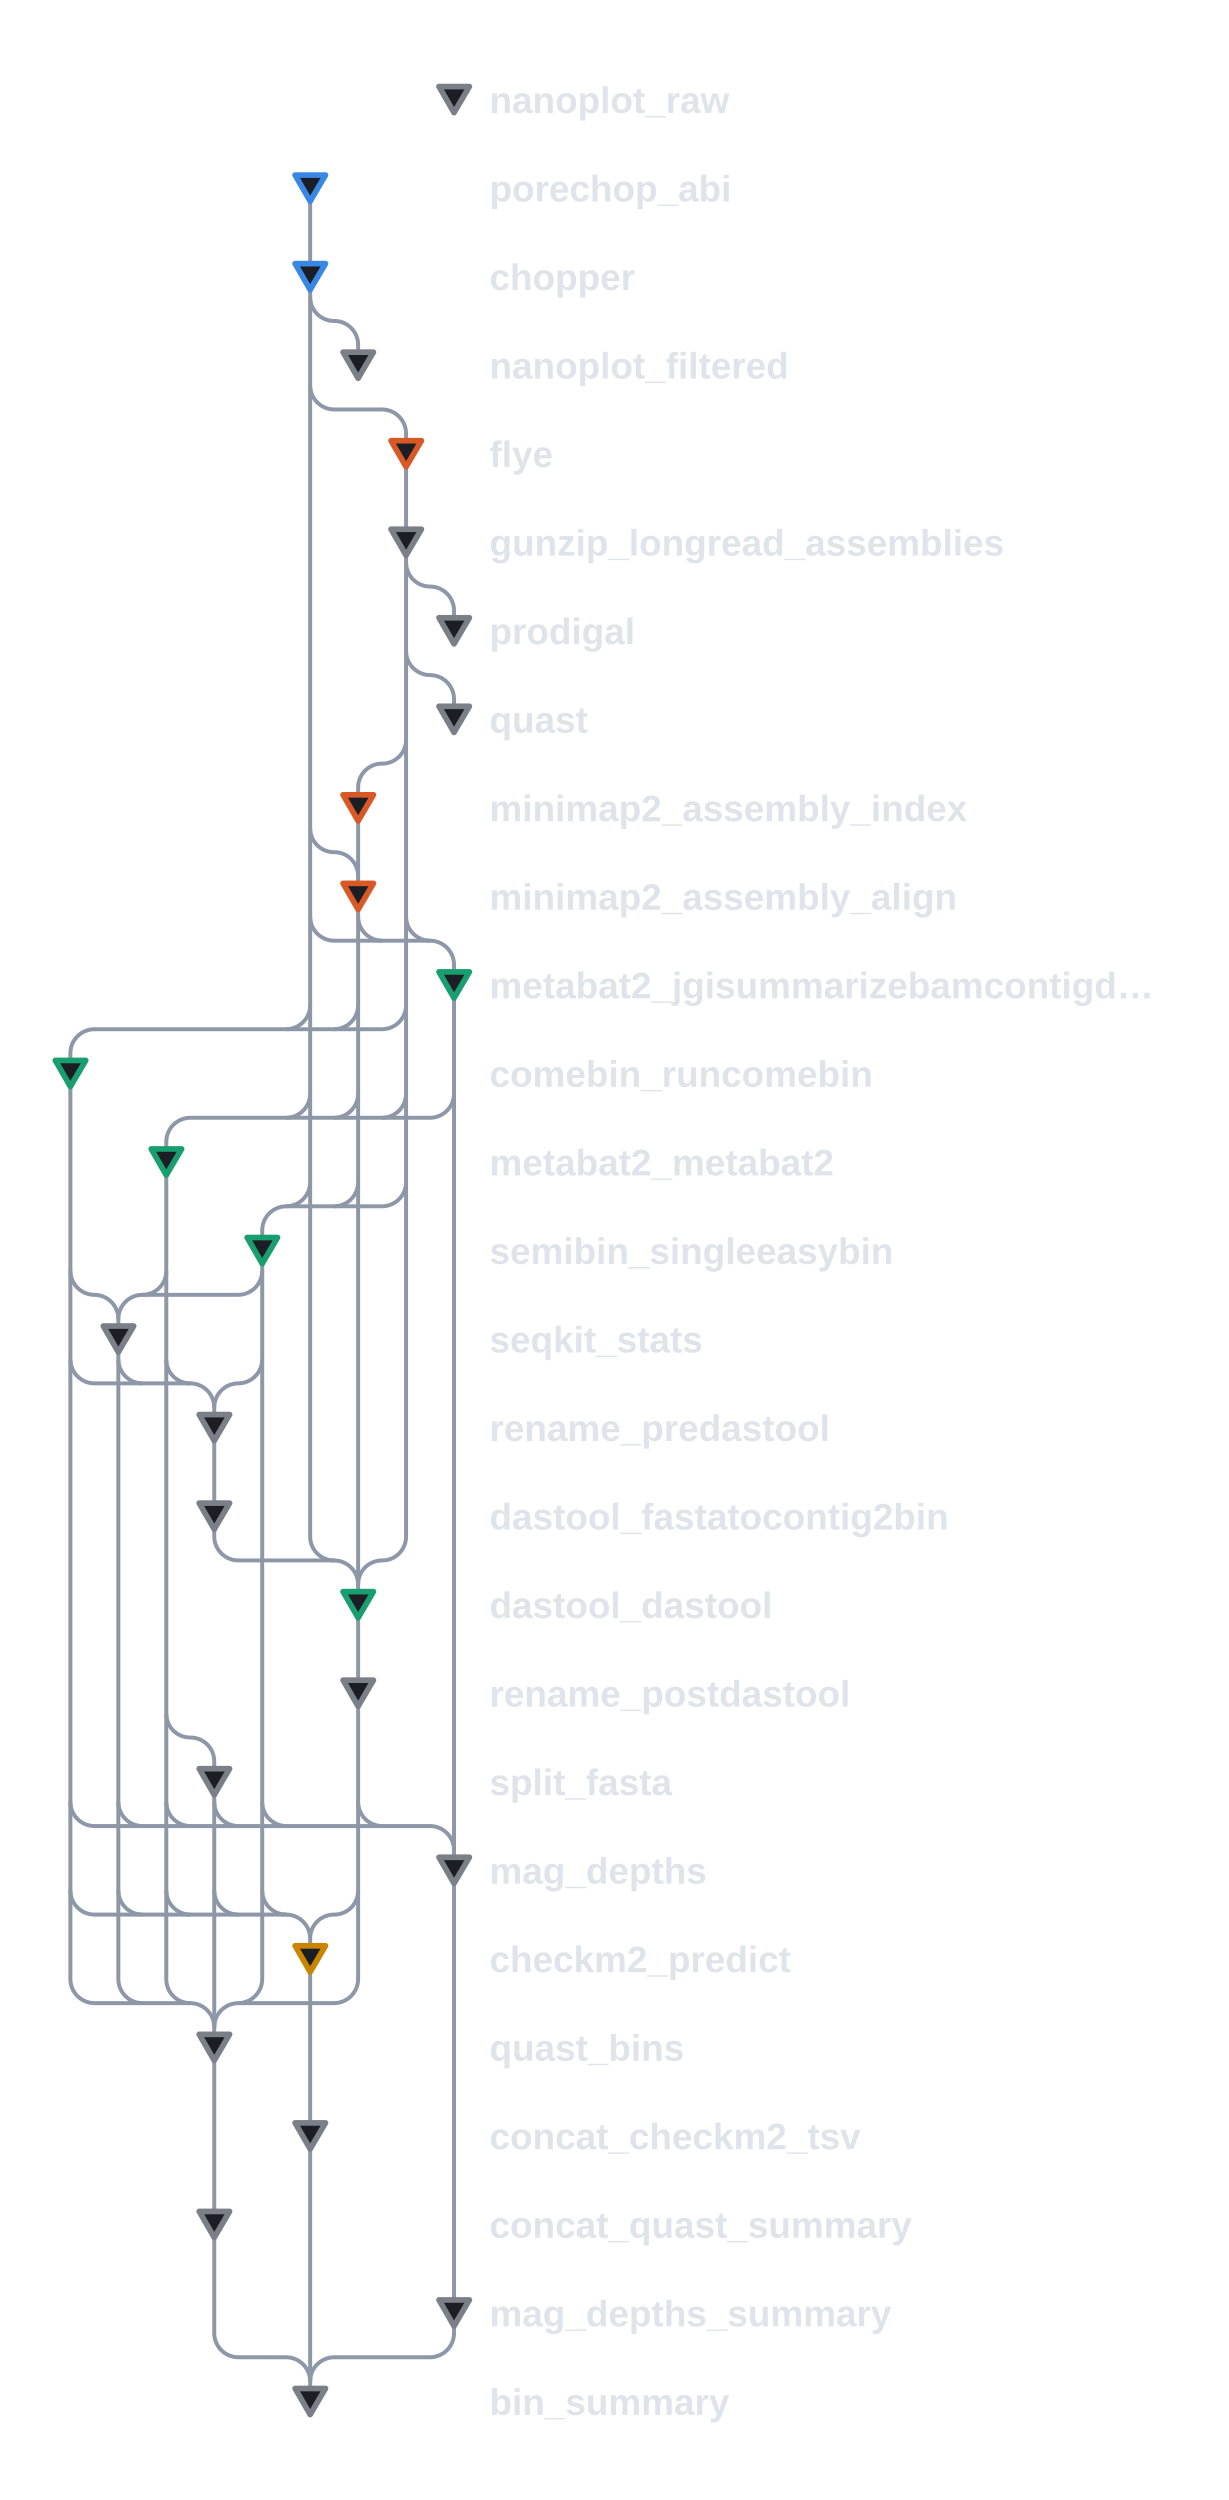
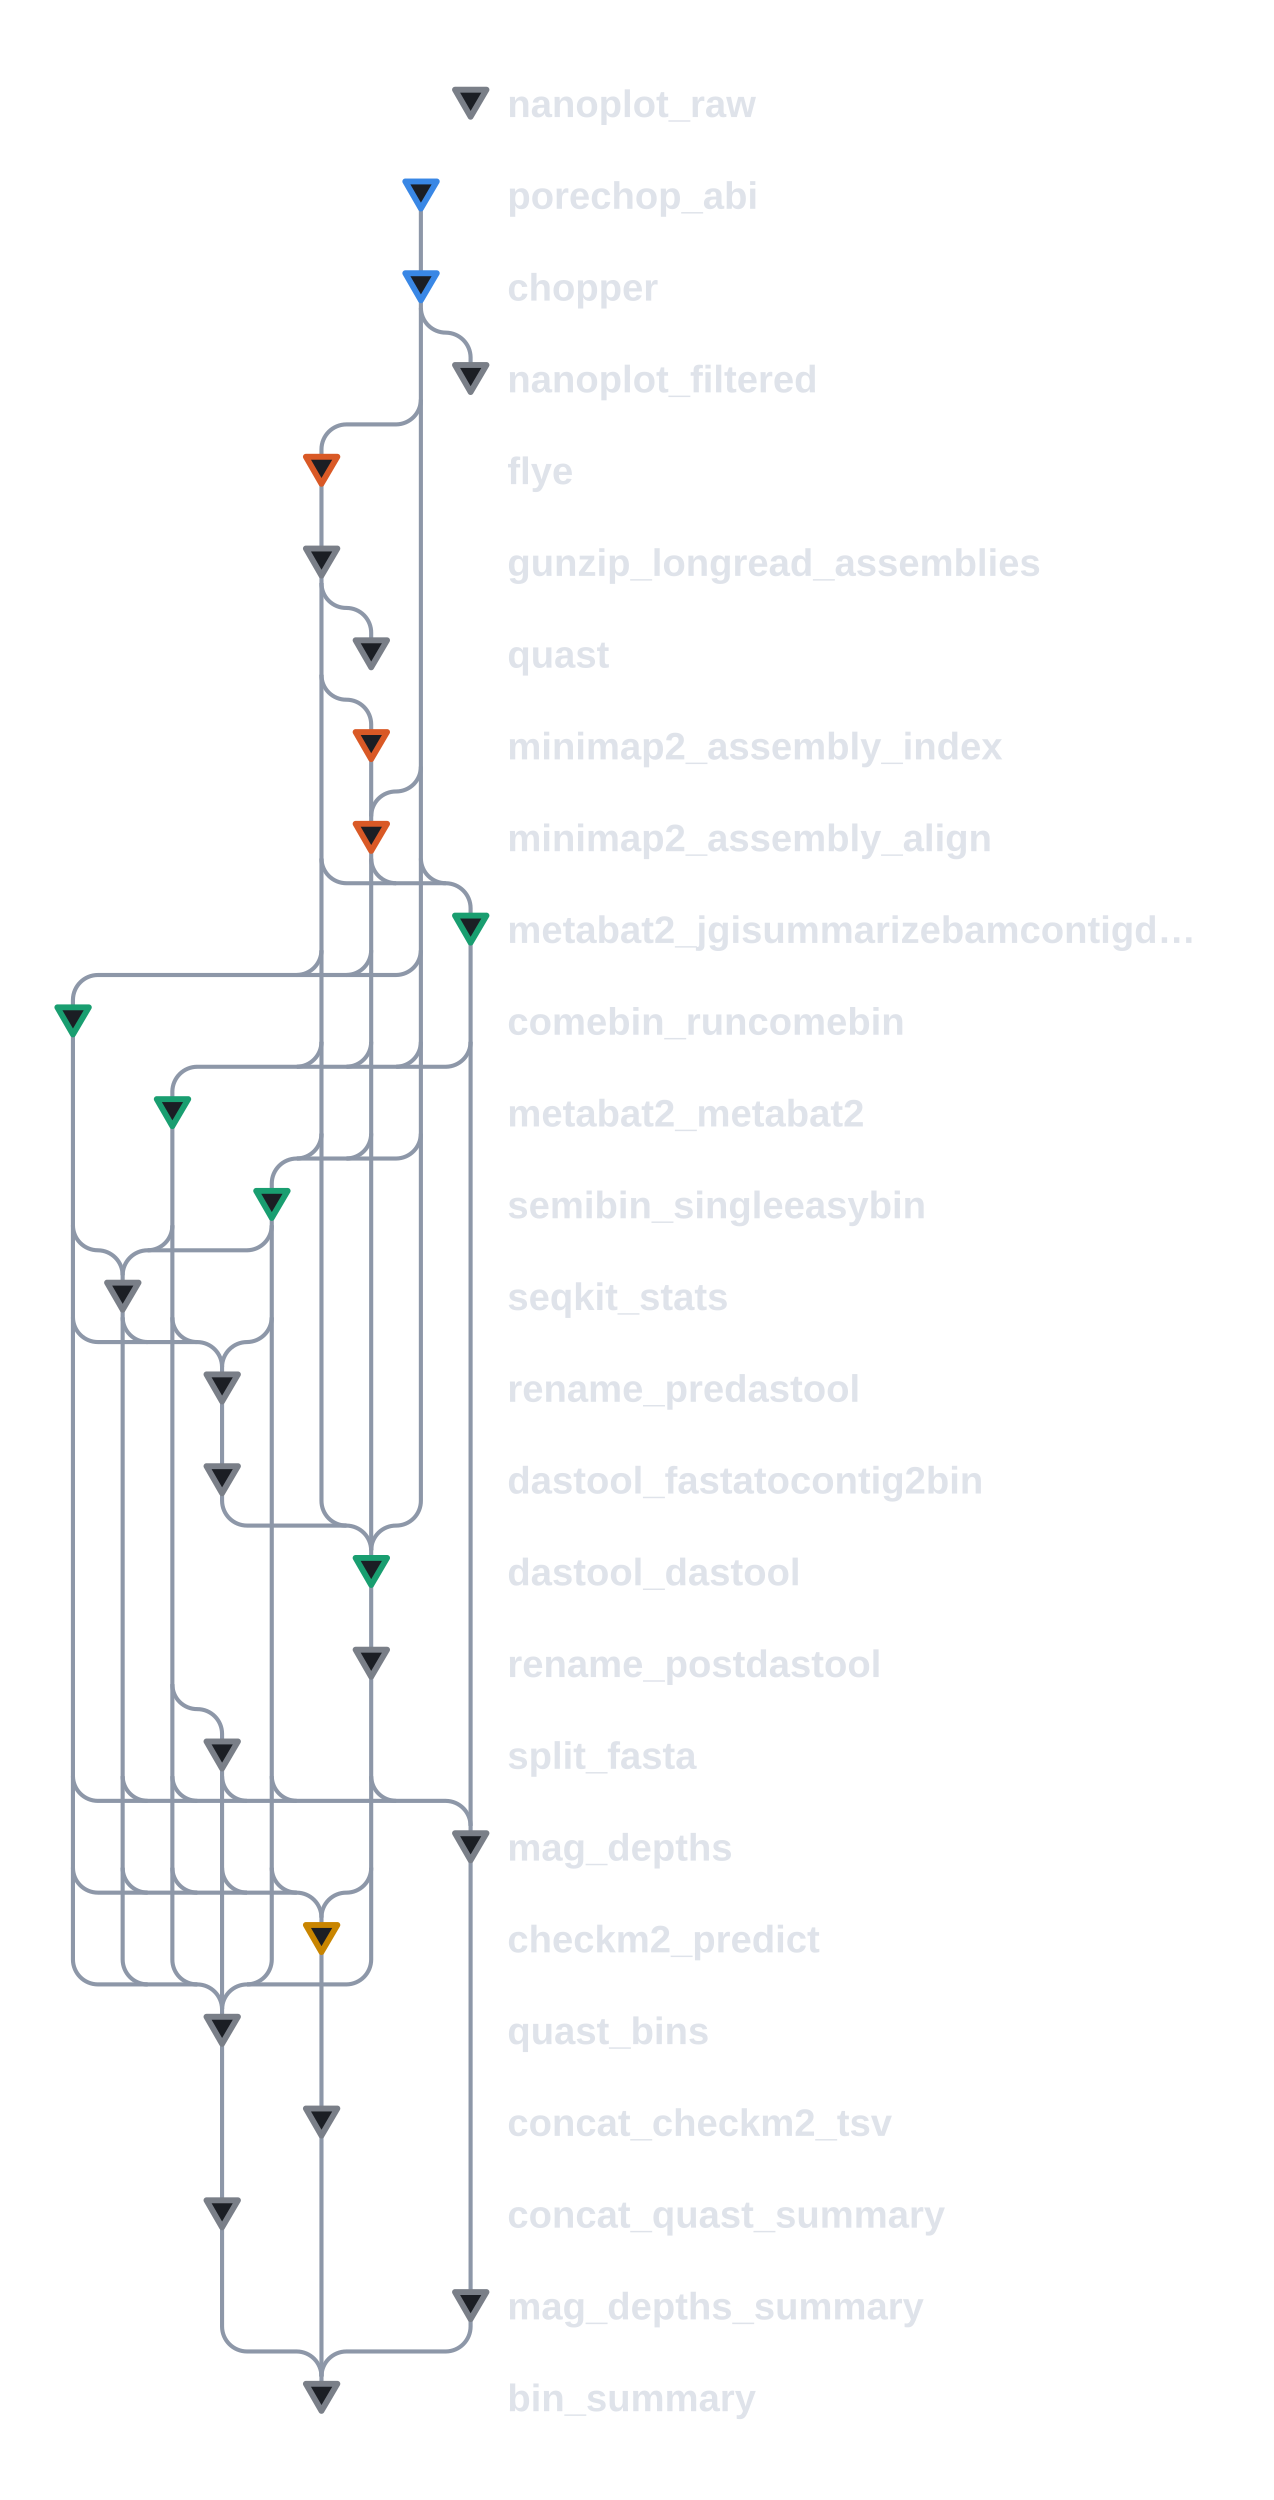
- <svg xmlns="http://www.w3.org/2000/svg" width="433" height="881" viewBox="0 0 433 881">
+ <svg xmlns="http://www.w3.org/2000/svg" width="433" height="850" viewBox="0 0 433 850">
  <g fill="none" stroke="#8D97A8" stroke-width="1.4" stroke-linejoin="round" stroke-linecap="butt">
-     <path d="M 109.3,70.9 L 109.3,92.9" />
-     <path d="M 109.3,102.1 L 109.3,104.7 L 109.3,135.8 L 109.3,291.9 L 109.3,323.1 L 109.3,354.2 L 109.3,385.4 L 109.3,416.6 L 109.3,541.5 A 8.4,8.4 0 0 0 117.8,549.9" />
-     <path d="M 109.3,685.7 L 109.3,683.1 A 8.5,8.5 0 0 0 100.9,674.7 L 84.0,674.7 L 67.1,674.7 L 50.2,674.7 L 33.3,674.7 A 8.5,8.5 0 0 1 24.8,666.2" />
-     <path d="M 109.3,694.9 L 109.3,748.1" />
-     <path d="M 109.3,757.3 L 109.3,839.1 L 109.3,841.7" />
-     <path d="M 126.2,124.1 L 126.2,121.5 A 8.4,8.4 0 0 0 117.8,113.1 A 8.4,8.4 0 0 1 109.3,104.7" />
-     <path d="M 126.2,280.1 L 126.2,277.6 A 8.4,8.4 0 0 1 134.7,269.1 A 8.4,8.4 0 0 0 143.1,260.6" />
-     <path d="M 126.2,289.3 L 126.2,308.8 L 126.2,311.3" />
-     <path d="M 126.2,320.5 L 126.2,323.1 L 126.2,354.2 L 126.2,385.4 L 126.2,416.6 L 126.2,558.4 L 126.2,560.9" />
-     <path d="M 126.2,570.1 L 126.2,592.1" />
-     <path d="M 126.2,601.3 L 126.2,635.0 L 126.2,666.2 L 126.2,697.5 A 8.5,8.5 0 0 1 117.8,705.9 L 84.0,705.9 A 8.5,8.5 0 0 0 75.5,714.4" />
-     <path d="M 143.1,155.3 L 143.1,152.8 A 8.5,8.5 0 0 0 134.7,144.3 L 117.8,144.3 A 8.5,8.5 0 0 1 109.3,135.8" />
-     <path d="M 143.1,164.5 L 143.1,186.5" />
-     <path d="M 143.1,195.7 L 143.1,198.2 L 143.1,229.4 L 143.1,260.6 L 143.1,323.1 L 143.1,354.2 L 143.1,385.4 L 143.1,416.6 L 143.1,541.5 A 8.4,8.4 0 0 1 134.7,549.9 A 8.4,8.4 0 0 0 126.2,558.4" />
-     <path d="M 160.0,217.7 L 160.0,215.2 A 8.5,8.5 0 0 0 151.6,206.7 A 8.5,8.5 0 0 1 143.1,198.2" />
-     <path d="M 160.0,248.9 L 160.0,246.3 A 8.5,8.5 0 0 0 151.6,237.9 A 8.5,8.5 0 0 1 143.1,229.4" />
-     <path d="M 160.0,342.5 L 160.0,339.9 A 8.5,8.5 0 0 0 151.6,331.5 L 134.7,331.5 L 117.8,331.5 A 8.5,8.5 0 0 1 109.3,323.1" />
-     <path d="M 160.0,351.7 L 160.0,385.4 L 160.0,652.0 L 160.0,654.5" />
-     <path d="M 160.0,663.7 L 160.0,810.5" />
-     <path d="M 160.0,819.7 L 160.0,822.2 A 8.5,8.5 0 0 1 151.6,830.7 L 117.8,830.7 A 8.5,8.5 0 0 0 109.3,839.1" />
-     <path d="M 24.8,373.7 L 24.8,371.1 A 8.5,8.5 0 0 1 33.3,362.7 L 100.9,362.7 L 117.8,362.7 L 134.7,362.7 A 8.5,8.5 0 0 0 143.1,354.2" />
-     <path d="M 24.8,382.9 L 24.8,447.9 L 24.8,479.1 L 24.8,635.0 L 24.8,666.2 L 24.8,697.5 A 8.5,8.5 0 0 0 33.3,705.9 L 50.2,705.9 L 67.1,705.9 A 8.5,8.5 0 0 1 75.5,714.4" />
-     <path d="M 58.6,404.9 L 58.6,402.4 A 8.5,8.5 0 0 1 67.1,393.9 L 100.9,393.9 L 117.8,393.9 L 134.7,393.9 L 151.6,393.9 A 8.5,8.5 0 0 0 160.0,385.4" />
-     <path d="M 58.6,414.1 L 58.6,447.9 L 58.6,479.1 L 58.6,603.9 L 58.6,635.0 L 58.6,666.2 L 58.6,697.5 A 8.4,8.4 0 0 0 67.1,705.9" />
-     <path d="M 92.4,436.1 L 92.4,433.6 A 8.5,8.5 0 0 1 100.9,425.1 L 117.8,425.1 L 134.7,425.1 A 8.5,8.5 0 0 0 143.1,416.6" />
-     <path d="M 92.4,445.3 L 92.4,447.9 L 92.4,479.1 L 92.4,635.0 L 92.4,666.2 L 92.4,697.5 A 8.5,8.5 0 0 1 84.0,705.9" />
-     <path d="M 41.7,467.3 L 41.7,464.8 A 8.5,8.5 0 0 0 33.3,456.3 A 8.5,8.5 0 0 1 24.8,447.9" />
-     <path d="M 41.7,476.5 L 41.7,479.1 L 41.7,635.0 L 41.7,666.2 L 41.7,697.5 A 8.5,8.5 0 0 0 50.2,705.9" />
-     <path d="M 75.5,498.5 L 75.5,495.9 A 8.5,8.5 0 0 0 67.1,487.5 L 50.2,487.5 L 33.3,487.5 A 8.5,8.5 0 0 1 24.8,479.1" />
-     <path d="M 75.5,507.7 L 75.5,529.7" />
-     <path d="M 75.5,538.9 L 75.5,541.5 A 8.5,8.5 0 0 0 84.0,549.9 L 117.8,549.9 A 8.5,8.5 0 0 1 126.2,558.4" />
-     <path d="M 75.5,623.3 L 75.5,620.8 A 8.4,8.4 0 0 0 67.1,612.3 A 8.4,8.4 0 0 1 58.6,603.9" />
-     <path d="M 75.5,632.5 L 75.5,635.0 L 75.5,666.2 L 75.5,714.4 L 75.5,716.9" />
-     <path d="M 75.5,726.1 L 75.5,779.3" />
-     <path d="M 75.5,788.5 L 75.5,822.2 A 8.5,8.5 0 0 0 84.0,830.7 L 100.9,830.7 A 8.5,8.5 0 0 1 109.3,839.1" />
-     <path d="M 109.3,291.9 A 8.4,8.4 0 0 0 117.8,300.3 A 8.4,8.4 0 0 1 126.2,308.8" />
+     <path d="M 143.1,70.9 L 143.1,92.9" />
+     <path d="M 143.1,102.1 L 143.1,104.7 L 143.1,135.8 L 143.1,260.6 L 143.1,291.9 L 143.1,323.1 L 143.1,354.2 L 143.1,385.4 L 143.1,510.2 A 8.4,8.4 0 0 1 134.7,518.7 A 8.4,8.4 0 0 0 126.2,527.1" />
+     <path d="M 160.0,124.1 L 160.0,121.5 A 8.5,8.5 0 0 0 151.6,113.1 A 8.5,8.5 0 0 1 143.1,104.7" />
+     <path d="M 160.0,311.3 L 160.0,308.8 A 8.5,8.5 0 0 0 151.6,300.3 L 134.7,300.3 L 117.8,300.3 A 8.5,8.5 0 0 1 109.3,291.9" />
+     <path d="M 160.0,320.5 L 160.0,354.2 L 160.0,620.8 L 160.0,623.3" />
+     <path d="M 160.0,632.5 L 160.0,779.3" />
+     <path d="M 160.0,788.5 L 160.0,791.0 A 8.5,8.5 0 0 1 151.6,799.5 L 117.8,799.5 A 8.5,8.5 0 0 0 109.3,808.0" />
+     <path d="M 109.3,155.3 L 109.3,152.8 A 8.5,8.5 0 0 1 117.8,144.3 L 134.7,144.3 A 8.5,8.5 0 0 0 143.1,135.8" />
+     <path d="M 109.3,164.5 L 109.3,186.5" />
+     <path d="M 109.3,195.7 L 109.3,198.2 L 109.3,229.4 L 109.3,291.9 L 109.3,323.1 L 109.3,354.2 L 109.3,385.4 L 109.3,510.2 A 8.4,8.4 0 0 0 117.8,518.7" />
+     <path d="M 109.3,654.5 L 109.3,652.0 A 8.5,8.5 0 0 0 100.9,643.5 L 84.0,643.5 L 67.1,643.5 L 50.2,643.5 L 33.3,643.5 A 8.5,8.5 0 0 1 24.8,635.0" />
+     <path d="M 109.3,663.7 L 109.3,716.9" />
+     <path d="M 109.3,726.1 L 109.3,808.0 L 109.3,810.5" />
+     <path d="M 126.2,217.7 L 126.2,215.2 A 8.4,8.4 0 0 0 117.8,206.7 A 8.4,8.4 0 0 1 109.3,198.2" />
+     <path d="M 126.2,248.9 L 126.2,246.3 A 8.4,8.4 0 0 0 117.8,237.9 A 8.4,8.4 0 0 1 109.3,229.4" />
+     <path d="M 126.2,258.1 L 126.2,277.6 L 126.2,280.1" />
+     <path d="M 126.2,289.3 L 126.2,291.9 L 126.2,323.1 L 126.2,354.2 L 126.2,385.4 L 126.2,527.1 L 126.2,529.7" />
+     <path d="M 126.2,538.9 L 126.2,560.9" />
+     <path d="M 126.2,570.1 L 126.2,603.9 L 126.2,635.0 L 126.2,666.2 A 8.5,8.5 0 0 1 117.8,674.7 L 84.0,674.7 A 8.5,8.5 0 0 0 75.5,683.1" />
+     <path d="M 24.8,342.5 L 24.8,339.9 A 8.5,8.5 0 0 1 33.3,331.5 L 100.9,331.5 L 117.8,331.5 L 134.7,331.5 A 8.5,8.5 0 0 0 143.1,323.1" />
+     <path d="M 24.8,351.7 L 24.8,416.6 L 24.8,447.9 L 24.8,603.9 L 24.8,635.0 L 24.8,666.2 A 8.5,8.5 0 0 0 33.3,674.7 L 50.2,674.7 L 67.1,674.7 A 8.5,8.5 0 0 1 75.5,683.1" />
+     <path d="M 58.6,373.7 L 58.6,371.1 A 8.5,8.5 0 0 1 67.1,362.7 L 100.9,362.7 L 117.8,362.7 L 134.7,362.7 L 151.6,362.7 A 8.5,8.5 0 0 0 160.0,354.2" />
+     <path d="M 58.6,382.9 L 58.6,416.6 L 58.6,447.9 L 58.6,572.6 L 58.6,603.9 L 58.6,635.0 L 58.6,666.2 A 8.4,8.4 0 0 0 67.1,674.7" />
+     <path d="M 92.4,404.9 L 92.4,402.4 A 8.5,8.5 0 0 1 100.9,393.9 L 117.8,393.9 L 134.7,393.9 A 8.5,8.5 0 0 0 143.1,385.4" />
+     <path d="M 92.4,414.1 L 92.4,416.6 L 92.4,447.9 L 92.4,603.9 L 92.4,635.0 L 92.4,666.2 A 8.5,8.5 0 0 1 84.0,674.7" />
+     <path d="M 41.7,436.1 L 41.7,433.6 A 8.5,8.5 0 0 0 33.3,425.1 A 8.5,8.5 0 0 1 24.8,416.6" />
+     <path d="M 41.7,445.3 L 41.7,447.9 L 41.7,603.9 L 41.7,635.0 L 41.7,666.2 A 8.5,8.5 0 0 0 50.2,674.7" />
+     <path d="M 75.5,467.3 L 75.5,464.8 A 8.5,8.5 0 0 0 67.1,456.3 L 50.2,456.3 L 33.3,456.3 A 8.5,8.5 0 0 1 24.8,447.9" />
+     <path d="M 75.5,476.5 L 75.5,498.5" />
+     <path d="M 75.5,507.7 L 75.5,510.2 A 8.5,8.5 0 0 0 84.0,518.7 L 117.8,518.7 A 8.5,8.5 0 0 1 126.2,527.1" />
+     <path d="M 75.5,592.1 L 75.5,589.5 A 8.4,8.4 0 0 0 67.1,581.1 A 8.4,8.4 0 0 1 58.6,572.6" />
+     <path d="M 75.5,601.3 L 75.5,603.9 L 75.5,635.0 L 75.5,683.1 L 75.5,685.7" />
+     <path d="M 75.5,694.9 L 75.5,748.1" />
+     <path d="M 75.5,757.3 L 75.5,791.0 A 8.5,8.5 0 0 0 84.0,799.5 L 100.9,799.5 A 8.5,8.5 0 0 1 109.3,808.0" />
+     <path d="M 143.1,260.6 A 8.4,8.4 0 0 1 134.7,269.1 A 8.4,8.4 0 0 0 126.2,277.6" />
+     <path d="M 143.1,291.9 A 8.5,8.5 0 0 0 151.6,300.3" />
+     <path d="M 143.1,354.2 A 8.5,8.5 0 0 1 134.7,362.7" />
+     <path d="M 109.3,323.1 A 8.5,8.5 0 0 1 100.9,331.5" />
    <path d="M 109.3,354.2 A 8.5,8.5 0 0 1 100.9,362.7" />
    <path d="M 109.3,385.4 A 8.5,8.5 0 0 1 100.9,393.9" />
-     <path d="M 109.3,416.6 A 8.5,8.5 0 0 1 100.9,425.1" />
-     <path d="M 143.1,323.1 A 8.5,8.5 0 0 0 151.6,331.5" />
-     <path d="M 143.1,385.4 A 8.5,8.5 0 0 1 134.7,393.9" />
-     <path d="M 126.2,323.1 A 8.5,8.5 0 0 0 134.7,331.5" />
+     <path d="M 126.2,291.9 A 8.5,8.5 0 0 0 134.7,300.3" />
+     <path d="M 126.2,323.1 A 8.5,8.5 0 0 1 117.8,331.5" />
    <path d="M 126.2,354.2 A 8.5,8.5 0 0 1 117.8,362.7" />
    <path d="M 126.2,385.4 A 8.5,8.5 0 0 1 117.8,393.9" />
-     <path d="M 126.2,416.6 A 8.5,8.5 0 0 1 117.8,425.1" />
-     <path d="M 24.8,635.0 A 8.5,8.5 0 0 0 33.3,643.5 L 50.2,643.5 L 67.1,643.5 L 84.0,643.5 L 100.9,643.5 L 134.7,643.5 L 151.6,643.5 A 8.5,8.5 0 0 1 160.0,652.0" />
-     <path d="M 58.6,447.9 A 8.4,8.4 0 0 1 50.2,456.3" />
-     <path d="M 41.7,464.8 A 8.5,8.5 0 0 1 50.2,456.3 L 84.0,456.3 A 8.5,8.5 0 0 0 92.4,447.9" />
-     <path d="M 58.6,479.1 A 8.4,8.4 0 0 0 67.1,487.5" />
+     <path d="M 24.8,603.9 A 8.5,8.5 0 0 0 33.3,612.3 L 50.2,612.3 L 67.1,612.3 L 84.0,612.3 L 100.9,612.3 L 134.7,612.3 L 151.6,612.3 A 8.5,8.5 0 0 1 160.0,620.8" />
+     <path d="M 58.6,416.6 A 8.4,8.4 0 0 1 50.2,425.1" />
+     <path d="M 41.7,433.6 A 8.5,8.5 0 0 1 50.2,425.1 L 84.0,425.1 A 8.5,8.5 0 0 0 92.4,416.6" />
+     <path d="M 58.6,447.9 A 8.4,8.4 0 0 0 67.1,456.3" />
+     <path d="M 58.6,603.9 A 8.5,8.5 0 0 0 67.1,612.3" />
    <path d="M 58.6,635.0 A 8.5,8.5 0 0 0 67.1,643.5" />
-     <path d="M 58.6,666.2 A 8.5,8.5 0 0 0 67.1,674.7" />
-     <path d="M 92.4,479.1 A 8.5,8.5 0 0 1 84.0,487.5 A 8.5,8.5 0 0 0 75.5,495.9" />
+     <path d="M 92.4,447.9 A 8.5,8.5 0 0 1 84.0,456.3 A 8.5,8.5 0 0 0 75.5,464.8" />
+     <path d="M 92.4,603.9 A 8.5,8.5 0 0 0 100.9,612.3" />
    <path d="M 92.4,635.0 A 8.5,8.5 0 0 0 100.9,643.5" />
-     <path d="M 92.4,666.2 A 8.5,8.5 0 0 0 100.9,674.7" />
-     <path d="M 41.7,479.1 A 8.5,8.5 0 0 0 50.2,487.5" />
+     <path d="M 41.7,447.9 A 8.5,8.5 0 0 0 50.2,456.3" />
+     <path d="M 41.7,603.9 A 8.5,8.5 0 0 0 50.2,612.3" />
    <path d="M 41.7,635.0 A 8.5,8.5 0 0 0 50.2,643.5" />
-     <path d="M 41.7,666.2 A 8.5,8.5 0 0 0 50.2,674.7" />
-     <path d="M 126.2,635.0 A 8.5,8.5 0 0 0 134.7,643.5" />
-     <path d="M 126.2,666.2 A 8.4,8.4 0 0 1 117.8,674.7 A 8.4,8.4 0 0 0 109.3,683.1" />
+     <path d="M 126.2,603.9 A 8.5,8.5 0 0 0 134.7,612.3" />
+     <path d="M 126.2,635.0 A 8.4,8.4 0 0 1 117.8,643.5 A 8.4,8.4 0 0 0 109.3,652.0" />
+     <path d="M 75.5,603.9 A 8.5,8.5 0 0 0 84.0,612.3" />
    <path d="M 75.5,635.0 A 8.5,8.5 0 0 0 84.0,643.5" />
-     <path d="M 75.5,666.2 A 8.5,8.5 0 0 0 84.0,674.7" />
  </g>
  <g>
    <polygon points="154.7,30.5 165.4,30.5 160.0,39.7" fill="#1B1E24" stroke="#7a7f88" stroke-width="2.0" stroke-linejoin="round" />
    <text x="172.5" y="39.8" font-family="Arial" font-size="13" fill="#DFE3EA" font-weight="600" text-anchor="start">nanoplot_raw</text>
  </g>
  <g>
-     <polygon points="104.0,61.7 114.7,61.7 109.3,70.9" fill="#1B1E24" stroke="#3987e5" stroke-width="2.0" stroke-linejoin="round" />
+     <polygon points="137.8,61.7 148.5,61.7 143.1,70.9" fill="#1B1E24" stroke="#3987e5" stroke-width="2.0" stroke-linejoin="round" />
    <text x="172.5" y="71.0" font-family="Arial" font-size="13" fill="#DFE3EA" font-weight="600" text-anchor="start">porechop_abi</text>
  </g>
  <g>
-     <polygon points="104.0,92.9 114.7,92.9 109.3,102.1" fill="#1B1E24" stroke="#3987e5" stroke-width="2.0" stroke-linejoin="round" />
+     <polygon points="137.8,92.9 148.5,92.9 143.1,102.1" fill="#1B1E24" stroke="#3987e5" stroke-width="2.0" stroke-linejoin="round" />
    <text x="172.5" y="102.2" font-family="Arial" font-size="13" fill="#DFE3EA" font-weight="600" text-anchor="start">chopper</text>
  </g>
  <g>
-     <polygon points="120.9,124.1 131.6,124.1 126.2,133.3" fill="#1B1E24" stroke="#7a7f88" stroke-width="2.0" stroke-linejoin="round" />
+     <polygon points="154.7,124.1 165.4,124.1 160.0,133.3" fill="#1B1E24" stroke="#7a7f88" stroke-width="2.0" stroke-linejoin="round" />
    <text x="172.5" y="133.4" font-family="Arial" font-size="13" fill="#DFE3EA" font-weight="600" text-anchor="start">nanoplot_filtered</text>
  </g>
  <g>
-     <polygon points="137.8,155.3 148.5,155.3 143.1,164.5" fill="#1B1E24" stroke="#d95926" stroke-width="2.0" stroke-linejoin="round" />
+     <polygon points="104.0,155.3 114.7,155.3 109.3,164.5" fill="#1B1E24" stroke="#d95926" stroke-width="2.0" stroke-linejoin="round" />
    <text x="172.5" y="164.6" font-family="Arial" font-size="13" fill="#DFE3EA" font-weight="600" text-anchor="start">flye</text>
  </g>
  <g>
-     <polygon points="137.8,186.5 148.5,186.5 143.1,195.7" fill="#1B1E24" stroke="#7a7f88" stroke-width="2.0" stroke-linejoin="round" />
+     <polygon points="104.0,186.5 114.7,186.5 109.3,195.7" fill="#1B1E24" stroke="#7a7f88" stroke-width="2.0" stroke-linejoin="round" />
    <text x="172.5" y="195.8" font-family="Arial" font-size="13" fill="#DFE3EA" font-weight="600" text-anchor="start">gunzip_longread_assemblies</text>
  </g>
  <g>
-     <polygon points="154.7,217.7 165.4,217.7 160.0,226.9" fill="#1B1E24" stroke="#7a7f88" stroke-width="2.0" stroke-linejoin="round" />
-     <text x="172.5" y="227.0" font-family="Arial" font-size="13" fill="#DFE3EA" font-weight="600" text-anchor="start">prodigal</text>
+     <polygon points="120.9,217.7 131.6,217.7 126.2,226.9" fill="#1B1E24" stroke="#7a7f88" stroke-width="2.0" stroke-linejoin="round" />
+     <text x="172.5" y="227.0" font-family="Arial" font-size="13" fill="#DFE3EA" font-weight="600" text-anchor="start">quast</text>
  </g>
  <g>
-     <polygon points="154.7,248.9 165.4,248.9 160.0,258.1" fill="#1B1E24" stroke="#7a7f88" stroke-width="2.0" stroke-linejoin="round" />
-     <text x="172.5" y="258.2" font-family="Arial" font-size="13" fill="#DFE3EA" font-weight="600" text-anchor="start">quast</text>
+     <polygon points="120.9,248.9 131.6,248.9 126.2,258.1" fill="#1B1E24" stroke="#d95926" stroke-width="2.0" stroke-linejoin="round" />
+     <text x="172.5" y="258.2" font-family="Arial" font-size="13" fill="#DFE3EA" font-weight="600" text-anchor="start">minimap2_assembly_index</text>
  </g>
  <g>
    <polygon points="120.9,280.1 131.6,280.1 126.2,289.3" fill="#1B1E24" stroke="#d95926" stroke-width="2.0" stroke-linejoin="round" />
-     <text x="172.5" y="289.4" font-family="Arial" font-size="13" fill="#DFE3EA" font-weight="600" text-anchor="start">minimap2_assembly_index</text>
+     <text x="172.5" y="289.4" font-family="Arial" font-size="13" fill="#DFE3EA" font-weight="600" text-anchor="start">minimap2_assembly_align</text>
  </g>
  <g>
-     <polygon points="120.9,311.3 131.6,311.3 126.2,320.5" fill="#1B1E24" stroke="#d95926" stroke-width="2.0" stroke-linejoin="round" />
-     <text x="172.5" y="320.6" font-family="Arial" font-size="13" fill="#DFE3EA" font-weight="600" text-anchor="start">minimap2_assembly_align</text>
+     <polygon points="154.7,311.3 165.4,311.3 160.0,320.5" fill="#1B1E24" stroke="#199e70" stroke-width="2.0" stroke-linejoin="round" />
+     <text x="172.5" y="320.6" font-family="Arial" font-size="13" fill="#DFE3EA" font-weight="600" text-anchor="start">metabat2_jgisummarizebamcontigd…</text>
  </g>
  <g>
-     <polygon points="154.7,342.5 165.4,342.5 160.0,351.7" fill="#1B1E24" stroke="#199e70" stroke-width="2.0" stroke-linejoin="round" />
-     <text x="172.5" y="351.8" font-family="Arial" font-size="13" fill="#DFE3EA" font-weight="600" text-anchor="start">metabat2_jgisummarizebamcontigd…</text>
+     <polygon points="19.5,342.5 30.2,342.5 24.8,351.7" fill="#1B1E24" stroke="#199e70" stroke-width="2.0" stroke-linejoin="round" />
+     <text x="172.5" y="351.8" font-family="Arial" font-size="13" fill="#DFE3EA" font-weight="600" text-anchor="start">comebin_runcomebin</text>
  </g>
  <g>
-     <polygon points="19.5,373.7 30.2,373.7 24.8,382.9" fill="#1B1E24" stroke="#199e70" stroke-width="2.0" stroke-linejoin="round" />
-     <text x="172.5" y="383.0" font-family="Arial" font-size="13" fill="#DFE3EA" font-weight="600" text-anchor="start">comebin_runcomebin</text>
+     <polygon points="53.3,373.7 64.0,373.7 58.6,382.9" fill="#1B1E24" stroke="#199e70" stroke-width="2.0" stroke-linejoin="round" />
+     <text x="172.5" y="383.0" font-family="Arial" font-size="13" fill="#DFE3EA" font-weight="600" text-anchor="start">metabat2_metabat2</text>
  </g>
  <g>
-     <polygon points="53.3,404.9 64.0,404.9 58.6,414.1" fill="#1B1E24" stroke="#199e70" stroke-width="2.0" stroke-linejoin="round" />
-     <text x="172.5" y="414.2" font-family="Arial" font-size="13" fill="#DFE3EA" font-weight="600" text-anchor="start">metabat2_metabat2</text>
+     <polygon points="87.1,404.9 97.8,404.9 92.4,414.1" fill="#1B1E24" stroke="#199e70" stroke-width="2.0" stroke-linejoin="round" />
+     <text x="172.5" y="414.2" font-family="Arial" font-size="13" fill="#DFE3EA" font-weight="600" text-anchor="start">semibin_singleeasybin</text>
  </g>
  <g>
-     <polygon points="87.1,436.1 97.8,436.1 92.4,445.3" fill="#1B1E24" stroke="#199e70" stroke-width="2.0" stroke-linejoin="round" />
-     <text x="172.5" y="445.4" font-family="Arial" font-size="13" fill="#DFE3EA" font-weight="600" text-anchor="start">semibin_singleeasybin</text>
+     <polygon points="36.4,436.1 47.1,436.1 41.7,445.3" fill="#1B1E24" stroke="#7a7f88" stroke-width="2.0" stroke-linejoin="round" />
+     <text x="172.5" y="445.4" font-family="Arial" font-size="13" fill="#DFE3EA" font-weight="600" text-anchor="start">seqkit_stats</text>
  </g>
  <g>
-     <polygon points="36.4,467.3 47.1,467.3 41.7,476.5" fill="#1B1E24" stroke="#7a7f88" stroke-width="2.0" stroke-linejoin="round" />
-     <text x="172.5" y="476.6" font-family="Arial" font-size="13" fill="#DFE3EA" font-weight="600" text-anchor="start">seqkit_stats</text>
+     <polygon points="70.2,467.3 80.9,467.3 75.5,476.5" fill="#1B1E24" stroke="#7a7f88" stroke-width="2.0" stroke-linejoin="round" />
+     <text x="172.5" y="476.6" font-family="Arial" font-size="13" fill="#DFE3EA" font-weight="600" text-anchor="start">rename_predastool</text>
  </g>
  <g>
    <polygon points="70.2,498.5 80.9,498.5 75.5,507.7" fill="#1B1E24" stroke="#7a7f88" stroke-width="2.0" stroke-linejoin="round" />
-     <text x="172.5" y="507.8" font-family="Arial" font-size="13" fill="#DFE3EA" font-weight="600" text-anchor="start">rename_predastool</text>
+     <text x="172.5" y="507.8" font-family="Arial" font-size="13" fill="#DFE3EA" font-weight="600" text-anchor="start">dastool_fastatocontig2bin</text>
  </g>
  <g>
-     <polygon points="70.2,529.7 80.9,529.7 75.5,538.9" fill="#1B1E24" stroke="#7a7f88" stroke-width="2.0" stroke-linejoin="round" />
-     <text x="172.5" y="539.0" font-family="Arial" font-size="13" fill="#DFE3EA" font-weight="600" text-anchor="start">dastool_fastatocontig2bin</text>
+     <polygon points="120.9,529.7 131.6,529.7 126.2,538.9" fill="#1B1E24" stroke="#199e70" stroke-width="2.0" stroke-linejoin="round" />
+     <text x="172.5" y="539.0" font-family="Arial" font-size="13" fill="#DFE3EA" font-weight="600" text-anchor="start">dastool_dastool</text>
  </g>
  <g>
-     <polygon points="120.9,560.9 131.6,560.9 126.2,570.1" fill="#1B1E24" stroke="#199e70" stroke-width="2.0" stroke-linejoin="round" />
-     <text x="172.5" y="570.2" font-family="Arial" font-size="13" fill="#DFE3EA" font-weight="600" text-anchor="start">dastool_dastool</text>
+     <polygon points="120.9,560.9 131.6,560.9 126.2,570.1" fill="#1B1E24" stroke="#7a7f88" stroke-width="2.0" stroke-linejoin="round" />
+     <text x="172.5" y="570.2" font-family="Arial" font-size="13" fill="#DFE3EA" font-weight="600" text-anchor="start">rename_postdastool</text>
  </g>
  <g>
-     <polygon points="120.9,592.1 131.6,592.1 126.2,601.3" fill="#1B1E24" stroke="#7a7f88" stroke-width="2.0" stroke-linejoin="round" />
-     <text x="172.5" y="601.4" font-family="Arial" font-size="13" fill="#DFE3EA" font-weight="600" text-anchor="start">rename_postdastool</text>
+     <polygon points="70.2,592.1 80.9,592.1 75.5,601.3" fill="#1B1E24" stroke="#7a7f88" stroke-width="2.0" stroke-linejoin="round" />
+     <text x="172.5" y="601.4" font-family="Arial" font-size="13" fill="#DFE3EA" font-weight="600" text-anchor="start">split_fasta</text>
  </g>
  <g>
-     <polygon points="70.2,623.3 80.9,623.3 75.5,632.5" fill="#1B1E24" stroke="#7a7f88" stroke-width="2.0" stroke-linejoin="round" />
-     <text x="172.5" y="632.6" font-family="Arial" font-size="13" fill="#DFE3EA" font-weight="600" text-anchor="start">split_fasta</text>
+     <polygon points="154.7,623.3 165.4,623.3 160.0,632.5" fill="#1B1E24" stroke="#7a7f88" stroke-width="2.0" stroke-linejoin="round" />
+     <text x="172.5" y="632.6" font-family="Arial" font-size="13" fill="#DFE3EA" font-weight="600" text-anchor="start">mag_depths</text>
  </g>
  <g>
-     <polygon points="154.7,654.5 165.4,654.5 160.0,663.7" fill="#1B1E24" stroke="#7a7f88" stroke-width="2.0" stroke-linejoin="round" />
-     <text x="172.5" y="663.8" font-family="Arial" font-size="13" fill="#DFE3EA" font-weight="600" text-anchor="start">mag_depths</text>
+     <polygon points="104.0,654.5 114.7,654.5 109.3,663.7" fill="#1B1E24" stroke="#c98500" stroke-width="2.0" stroke-linejoin="round" />
+     <text x="172.5" y="663.8" font-family="Arial" font-size="13" fill="#DFE3EA" font-weight="600" text-anchor="start">checkm2_predict</text>
  </g>
  <g>
-     <polygon points="104.0,685.7 114.7,685.7 109.3,694.9" fill="#1B1E24" stroke="#c98500" stroke-width="2.0" stroke-linejoin="round" />
-     <text x="172.5" y="695.0" font-family="Arial" font-size="13" fill="#DFE3EA" font-weight="600" text-anchor="start">checkm2_predict</text>
+     <polygon points="70.2,685.7 80.9,685.7 75.5,694.9" fill="#1B1E24" stroke="#7a7f88" stroke-width="2.0" stroke-linejoin="round" />
+     <text x="172.5" y="695.0" font-family="Arial" font-size="13" fill="#DFE3EA" font-weight="600" text-anchor="start">quast_bins</text>
  </g>
  <g>
-     <polygon points="70.2,716.9 80.9,716.9 75.5,726.1" fill="#1B1E24" stroke="#7a7f88" stroke-width="2.0" stroke-linejoin="round" />
-     <text x="172.5" y="726.2" font-family="Arial" font-size="13" fill="#DFE3EA" font-weight="600" text-anchor="start">quast_bins</text>
+     <polygon points="104.0,716.9 114.7,716.9 109.3,726.1" fill="#1B1E24" stroke="#7a7f88" stroke-width="2.0" stroke-linejoin="round" />
+     <text x="172.5" y="726.2" font-family="Arial" font-size="13" fill="#DFE3EA" font-weight="600" text-anchor="start">concat_checkm2_tsv</text>
  </g>
  <g>
-     <polygon points="104.0,748.1 114.7,748.1 109.3,757.3" fill="#1B1E24" stroke="#7a7f88" stroke-width="2.0" stroke-linejoin="round" />
-     <text x="172.5" y="757.4" font-family="Arial" font-size="13" fill="#DFE3EA" font-weight="600" text-anchor="start">concat_checkm2_tsv</text>
+     <polygon points="70.2,748.1 80.9,748.1 75.5,757.3" fill="#1B1E24" stroke="#7a7f88" stroke-width="2.0" stroke-linejoin="round" />
+     <text x="172.5" y="757.4" font-family="Arial" font-size="13" fill="#DFE3EA" font-weight="600" text-anchor="start">concat_quast_summary</text>
  </g>
  <g>
-     <polygon points="70.2,779.3 80.9,779.3 75.5,788.5" fill="#1B1E24" stroke="#7a7f88" stroke-width="2.0" stroke-linejoin="round" />
-     <text x="172.5" y="788.6" font-family="Arial" font-size="13" fill="#DFE3EA" font-weight="600" text-anchor="start">concat_quast_summary</text>
+     <polygon points="154.7,779.3 165.4,779.3 160.0,788.5" fill="#1B1E24" stroke="#7a7f88" stroke-width="2.0" stroke-linejoin="round" />
+     <text x="172.5" y="788.6" font-family="Arial" font-size="13" fill="#DFE3EA" font-weight="600" text-anchor="start">mag_depths_summary</text>
  </g>
  <g>
-     <polygon points="154.7,810.5 165.4,810.5 160.0,819.7" fill="#1B1E24" stroke="#7a7f88" stroke-width="2.0" stroke-linejoin="round" />
-     <text x="172.5" y="819.8" font-family="Arial" font-size="13" fill="#DFE3EA" font-weight="600" text-anchor="start">mag_depths_summary</text>
-   </g>
-   <g>
-     <polygon points="104.0,841.7 114.7,841.7 109.3,850.9" fill="#1B1E24" stroke="#7a7f88" stroke-width="2.0" stroke-linejoin="round" />
-     <text x="172.5" y="851.0" font-family="Arial" font-size="13" fill="#DFE3EA" font-weight="600" text-anchor="start">bin_summary</text>
+     <polygon points="104.0,810.5 114.7,810.5 109.3,819.7" fill="#1B1E24" stroke="#7a7f88" stroke-width="2.0" stroke-linejoin="round" />
+     <text x="172.5" y="819.8" font-family="Arial" font-size="13" fill="#DFE3EA" font-weight="600" text-anchor="start">bin_summary</text>
  </g>
</svg>
